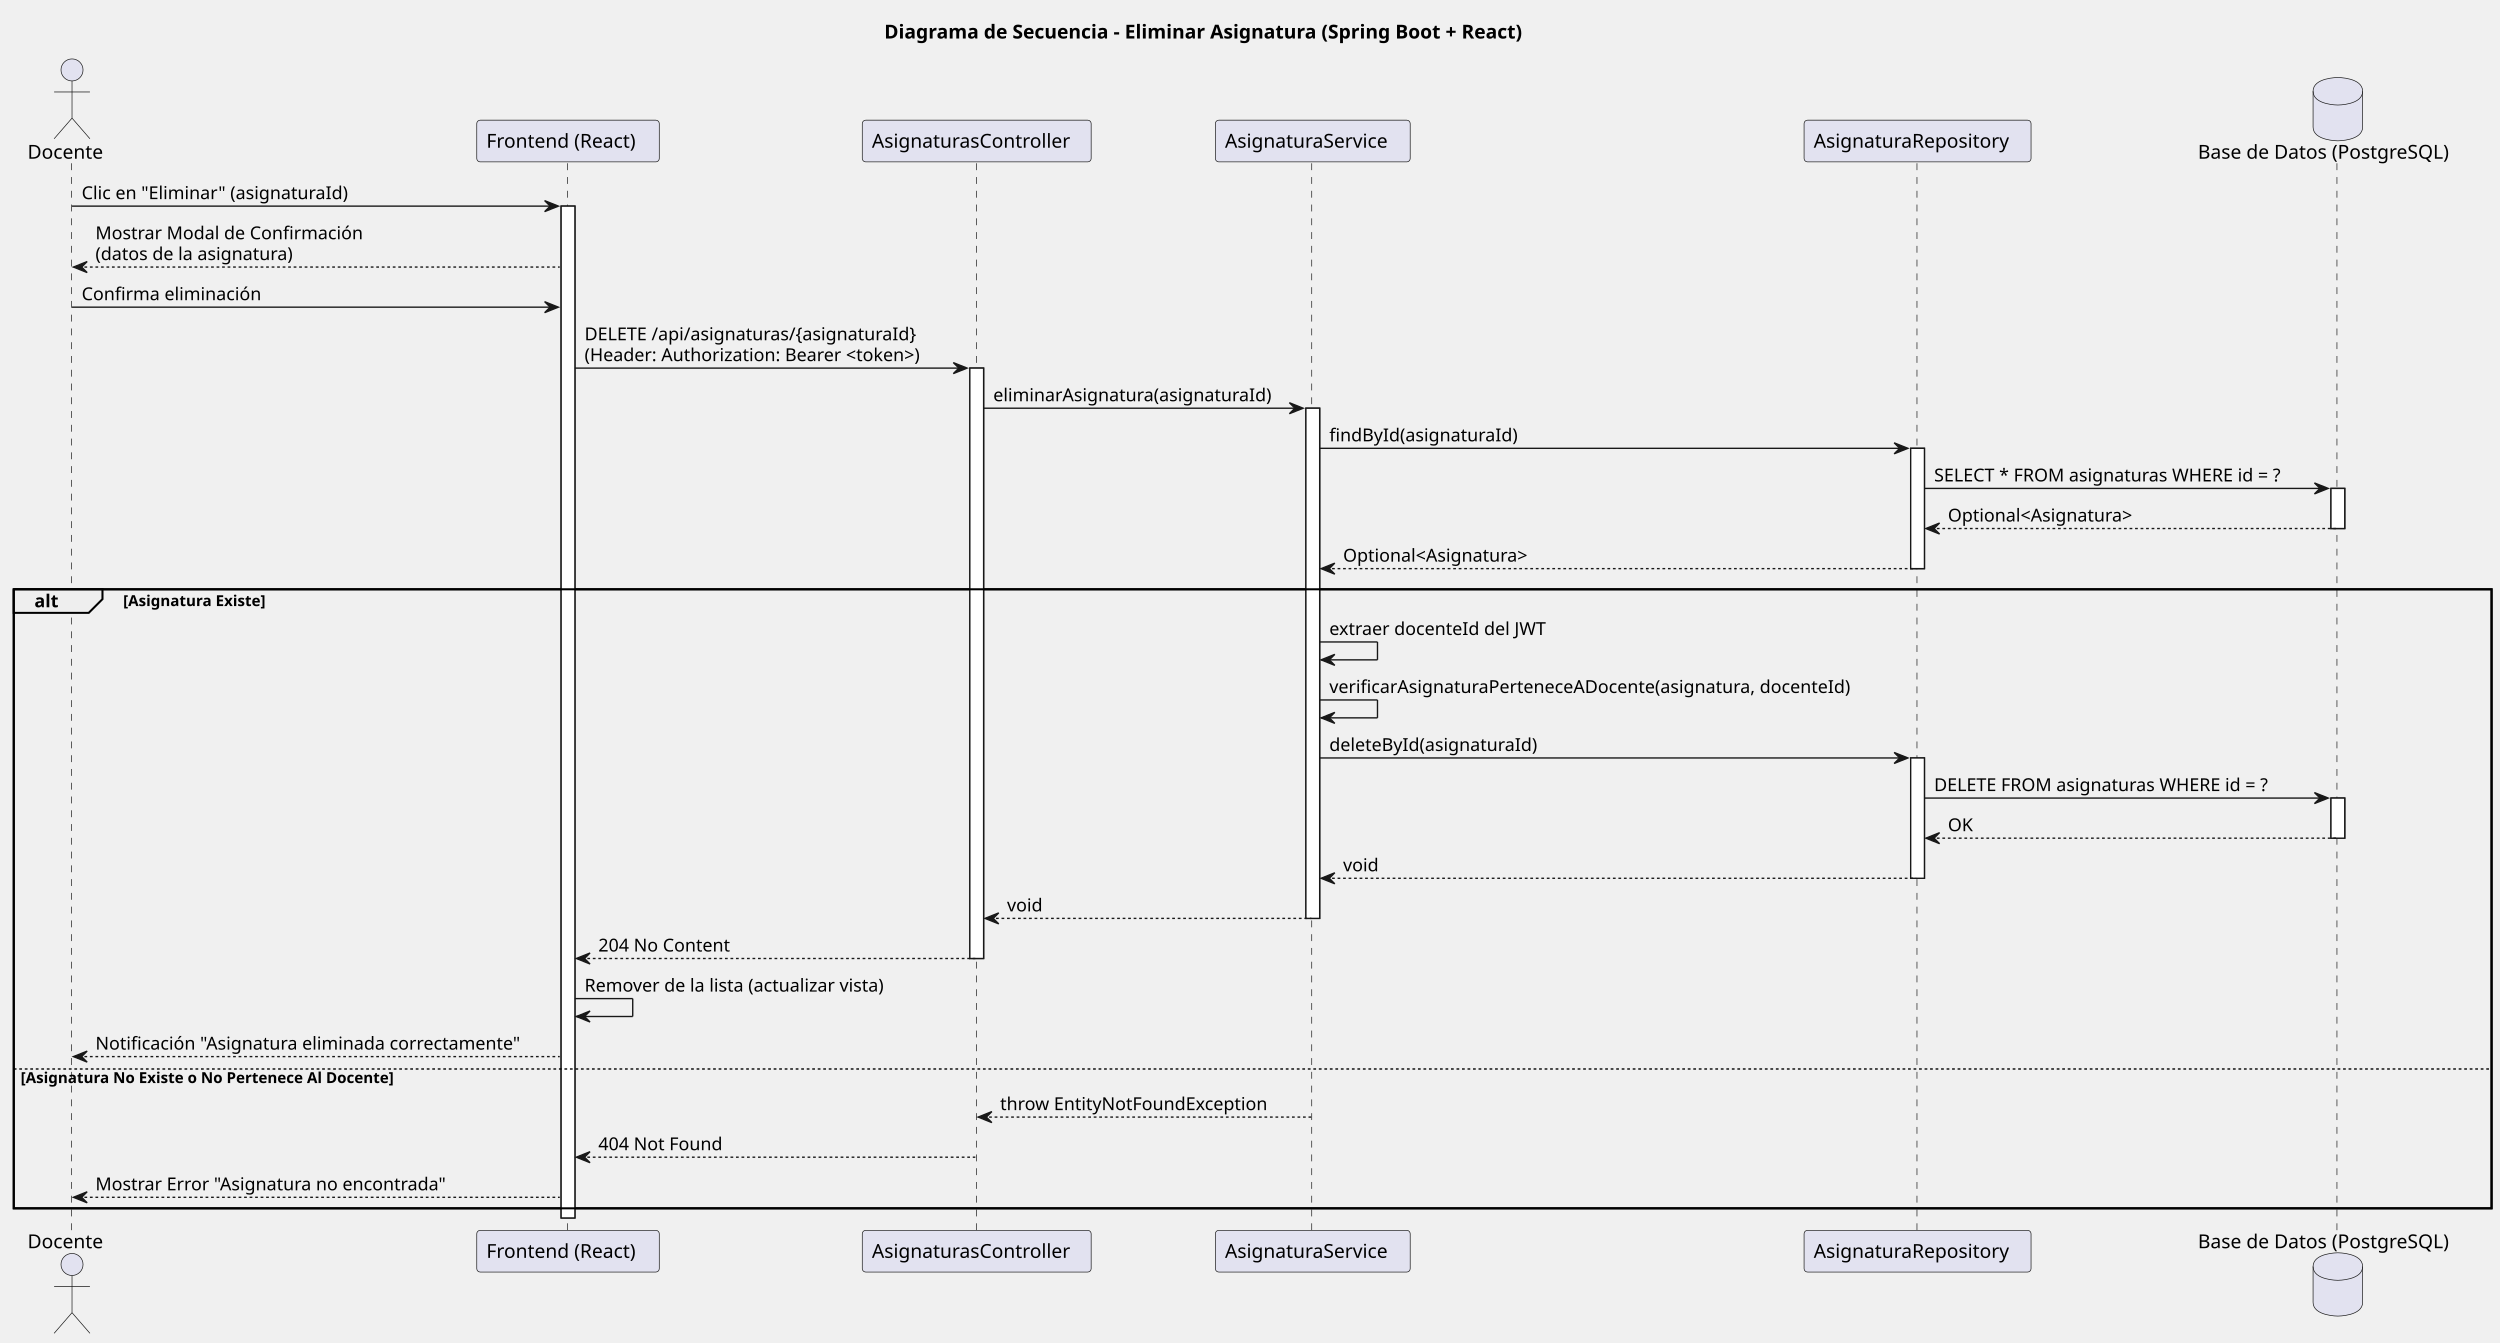
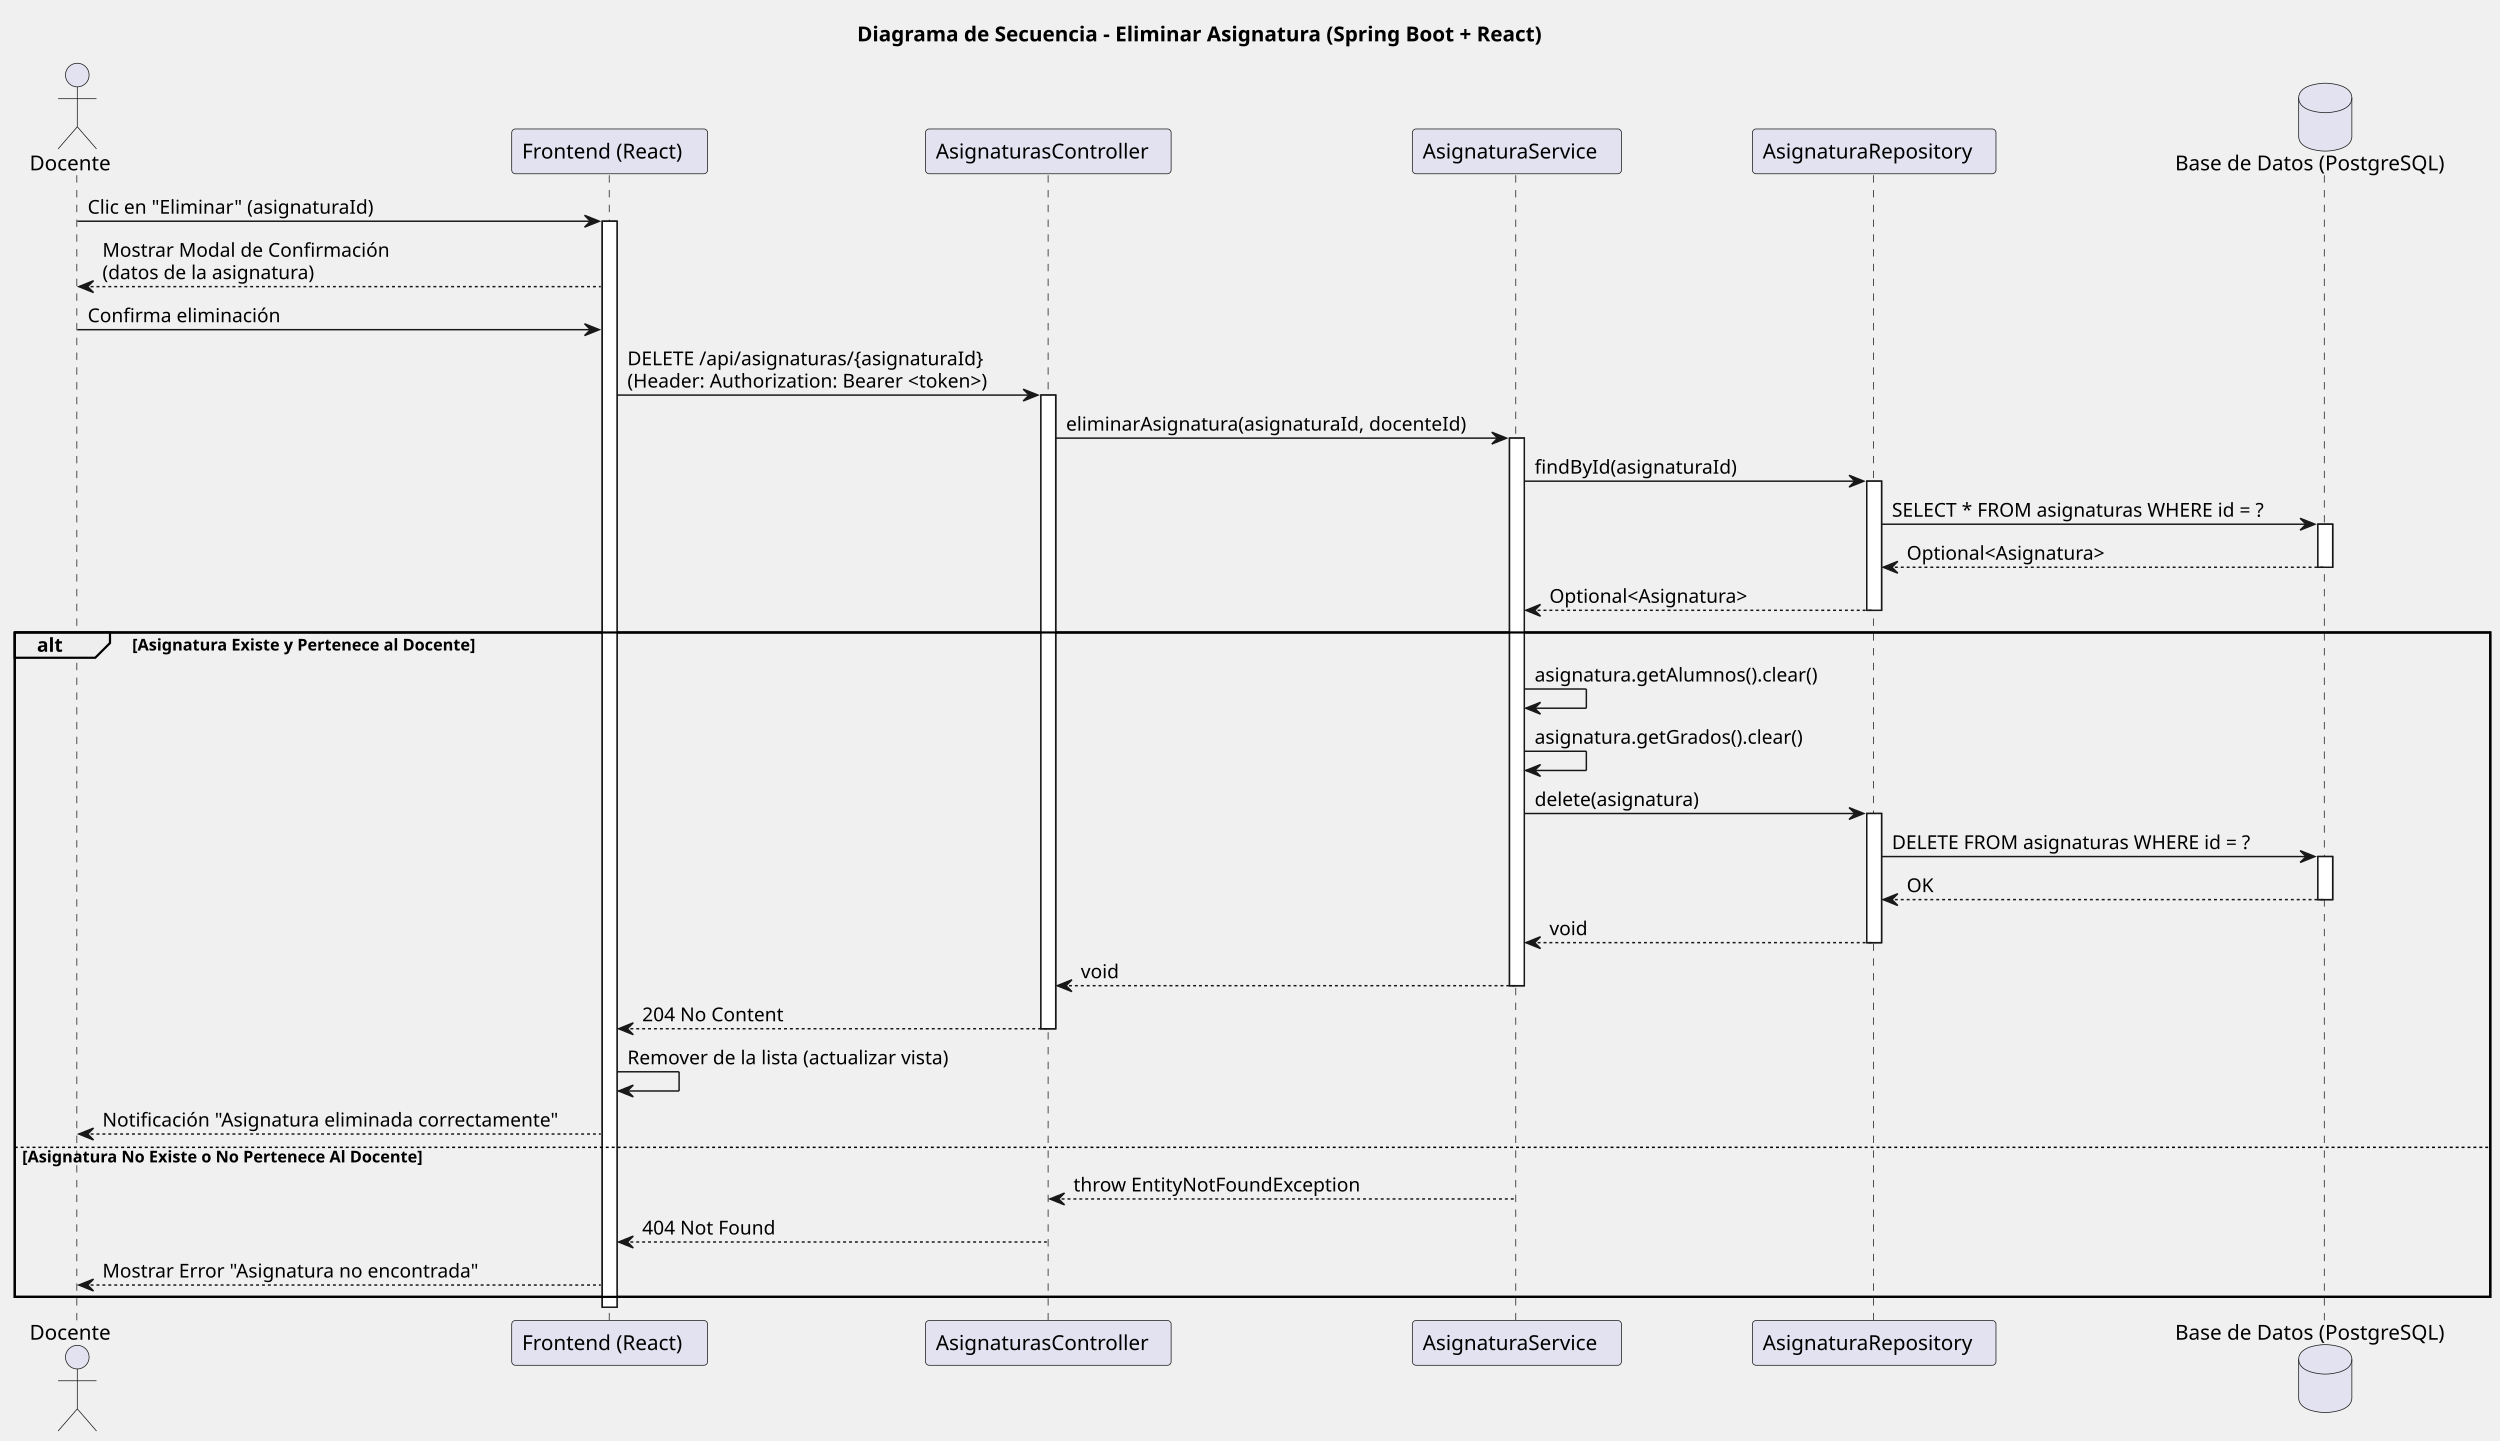
- <svg xmlns="http://www.w3.org/2000/svg" contentStyleType="text/css" data-diagram-type="SEQUENCE" height="975px" preserveAspectRatio="none" style="width:1816px;height:975px;background:#FFFFFF;" version="1.1" viewBox="0 0 1816 975" width="1816px" zoomAndPan="magnify">
+ <svg xmlns="http://www.w3.org/2000/svg" contentStyleType="text/css" data-diagram-type="SEQUENCE" height="975px" preserveAspectRatio="none" style="width:1692px;height:975px;background:#FFFFFF;" version="1.1" viewBox="0 0 1692 975" width="1692px" zoomAndPan="magnify">
  <defs />
  <g>
-     <text fill="#000000" font-family="sans-serif" font-size="14" font-weight="bold" lengthAdjust="spacing" textLength="534.235" x="642.322" y="27.995">Diagrama de Secuencia - Eliminar Asignatura (Spring Boot + React)</text>
+     <text fill="#000000" font-family="sans-serif" font-size="14" font-weight="bold" lengthAdjust="spacing" textLength="534.235" x="580.084" y="27.995">Diagrama de Secuencia - Eliminar Asignatura (Spring Boot + React)</text>
    <g>
      <rect fill="#FFFFFF" height="734.992" style="stroke:#181818;stroke-width:1;" width="10" x="407.613" y="149.727" />
    </g>
    <g>
      <rect fill="#FFFFFF" height="428.859" style="stroke:#181818;stroke-width:1;" width="10" x="704.49" y="267.391" />
    </g>
    <g>
-       <rect fill="#FFFFFF" height="370.594" style="stroke:#181818;stroke-width:1;" width="10" x="948.606" y="296.523" />
-     </g>
-     <g>
-       <rect fill="#FFFFFF" height="87.398" style="stroke:#181818;stroke-width:1;" width="10" x="1387.917" y="325.656" />
-     </g>
-     <g>
-       <rect fill="#FFFFFF" height="87.398" style="stroke:#181818;stroke-width:1;" width="10" x="1387.917" y="550.586" />
-     </g>
-     <g>
-       <rect fill="#FFFFFF" height="29.133" style="stroke:#181818;stroke-width:1;" width="10" x="1693.217" y="354.789" />
-     </g>
-     <g>
-       <rect fill="#FFFFFF" height="29.133" style="stroke:#181818;stroke-width:1;" width="10" x="1693.217" y="579.719" />
-     </g>
-     <rect fill="none" height="449.664" style="stroke:#000000;stroke-width:1.5;" width="1799.88" x="10" y="428.055" />
+       <rect fill="#FFFFFF" height="370.594" style="stroke:#181818;stroke-width:1;" width="10" x="1021.642" y="296.523" />
+     </g>
+     <g>
+       <rect fill="#FFFFFF" height="87.398" style="stroke:#181818;stroke-width:1;" width="10" x="1263.439" y="325.656" />
+     </g>
+     <g>
+       <rect fill="#FFFFFF" height="87.398" style="stroke:#181818;stroke-width:1;" width="10" x="1263.439" y="550.586" />
+     </g>
+     <g>
+       <rect fill="#FFFFFF" height="29.133" style="stroke:#181818;stroke-width:1;" width="10" x="1568.74" y="354.789" />
+     </g>
+     <g>
+       <rect fill="#FFFFFF" height="29.133" style="stroke:#181818;stroke-width:1;" width="10" x="1568.74" y="579.719" />
+     </g>
+     <rect fill="none" height="449.664" style="stroke:#000000;stroke-width:1.5;" width="1675.403" x="10" y="428.055" />
    <g class="participant-lifeline" data-entity-uid="part1" data-qualified-name="Teacher" id="part1-lifeline">
      <g>
        <rect fill="#000000" fill-opacity="0" height="776.125" width="8" x="48.316" y="118.594" />
        <line style="stroke:#181818;stroke-width:0.5;stroke-dasharray:5,5;" x1="52" x2="52" y1="118.594" y2="894.719" />
      </g>
    </g>
    <g class="participant-lifeline" data-entity-uid="part2" data-qualified-name="FE" id="part2-lifeline">
      <g>
        <rect fill="#000000" fill-opacity="0" height="776.125" width="8" x="408.613" y="118.594" />
        <line style="stroke:#181818;stroke-width:0.5;stroke-dasharray:5,5;" x1="412.318" x2="412.318" y1="118.594" y2="894.719" />
      </g>
    </g>
    <g class="participant-lifeline" data-entity-uid="part3" data-qualified-name="Controller" id="part3-lifeline">
      <g>
        <rect fill="#000000" fill-opacity="0" height="776.125" width="8" x="705.49" y="118.594" />
        <line style="stroke:#181818;stroke-width:0.5;stroke-dasharray:5,5;" x1="709.358" x2="709.358" y1="118.594" y2="894.719" />
      </g>
    </g>
    <g class="participant-lifeline" data-entity-uid="part4" data-qualified-name="Service" id="part4-lifeline">
      <g>
-         <rect fill="#000000" fill-opacity="0" height="776.125" width="8" x="949.606" y="118.594" />
-         <line style="stroke:#181818;stroke-width:0.5;stroke-dasharray:5,5;" x1="952.837" x2="952.837" y1="118.594" y2="894.719" />
+         <rect fill="#000000" fill-opacity="0" height="776.125" width="8" x="1022.642" y="118.594" />
+         <line style="stroke:#181818;stroke-width:0.5;stroke-dasharray:5,5;" x1="1025.873" x2="1025.873" y1="118.594" y2="894.719" />
      </g>
    </g>
    <g class="participant-lifeline" data-entity-uid="part5" data-qualified-name="Repo" id="part5-lifeline">
      <g>
-         <rect fill="#000000" fill-opacity="0" height="776.125" width="8" x="1388.917" y="118.594" />
-         <line style="stroke:#181818;stroke-width:0.5;stroke-dasharray:5,5;" x1="1392.482" x2="1392.482" y1="118.594" y2="894.719" />
+         <rect fill="#000000" fill-opacity="0" height="776.125" width="8" x="1264.439" y="118.594" />
+         <line style="stroke:#181818;stroke-width:0.5;stroke-dasharray:5,5;" x1="1268.004" x2="1268.004" y1="118.594" y2="894.719" />
      </g>
    </g>
    <g class="participant-lifeline" data-entity-uid="part6" data-qualified-name="DB" id="part6-lifeline">
      <g>
-         <rect fill="#000000" fill-opacity="0" height="776.125" width="8" x="1694.217" y="118.594" />
-         <line style="stroke:#181818;stroke-width:0.5;stroke-dasharray:5,5;" x1="1697.554" x2="1697.554" y1="118.594" y2="894.719" />
+         <rect fill="#000000" fill-opacity="0" height="776.125" width="8" x="1569.74" y="118.594" />
+         <line style="stroke:#181818;stroke-width:0.5;stroke-dasharray:5,5;" x1="1573.077" x2="1573.077" y1="118.594" y2="894.719" />
      </g>
    </g>
    <g class="participant participant-head" data-entity-uid="part1" data-qualified-name="Teacher" id="part1-head">
      <text fill="#000000" font-family="sans-serif" font-size="14" lengthAdjust="spacing" textLength="58.632" x="20" y="115.292">Docente</text>
      <ellipse cx="52.316" cy="50.797" fill="#E2E2F0" rx="8" ry="8" style="stroke:#181818;stroke-width:0.5;" />
      <path d="M52.316,58.797 L52.316,85.797 M39.316,66.797 L65.316,66.797 M52.316,85.797 L39.316,100.797 M52.316,85.797 L65.316,100.797" fill="none" style="stroke:#181818;stroke-width:0.5;" />
    </g>
    <g class="participant participant-tail" data-entity-uid="part1" data-qualified-name="Teacher" id="part1-tail">
      <text fill="#000000" font-family="sans-serif" font-size="14" lengthAdjust="spacing" textLength="58.632" x="20" y="906.714">Docente</text>
      <ellipse cx="52.316" cy="918.516" fill="#E2E2F0" rx="8" ry="8" style="stroke:#181818;stroke-width:0.5;" />
      <path d="M52.316,926.516 L52.316,953.516 M39.316,934.516 L65.316,934.516 M52.316,953.516 L39.316,968.516 M52.316,953.516 L65.316,968.516" fill="none" style="stroke:#181818;stroke-width:0.5;" />
    </g>
    <g class="participant participant-head" data-entity-uid="part2" data-qualified-name="FE" id="part2-head">
      <rect fill="#E2E2F0" height="30.297" rx="2.5" ry="2.5" style="stroke:#181818;stroke-width:0.5;" width="132.59" x="346.318" y="87.297" />
      <text fill="#000000" font-family="sans-serif" font-size="14" lengthAdjust="spacing" textLength="118.59" x="353.318" y="107.292">Frontend (React)</text>
    </g>
    <g class="participant participant-tail" data-entity-uid="part2" data-qualified-name="FE" id="part2-tail">
      <rect fill="#E2E2F0" height="30.297" rx="2.5" ry="2.5" style="stroke:#181818;stroke-width:0.5;" width="132.59" x="346.318" y="893.719" />
      <text fill="#000000" font-family="sans-serif" font-size="14" lengthAdjust="spacing" textLength="118.59" x="353.318" y="913.714">Frontend (React)</text>
    </g>
    <g class="participant participant-head" data-entity-uid="part3" data-qualified-name="Controller" id="part3-head">
      <rect fill="#E2E2F0" height="30.297" rx="2.5" ry="2.5" style="stroke:#181818;stroke-width:0.5;" width="166.264" x="626.358" y="87.297" />
      <text fill="#000000" font-family="sans-serif" font-size="14" lengthAdjust="spacing" textLength="152.264" x="633.358" y="107.292">AsignaturasController</text>
    </g>
    <g class="participant participant-tail" data-entity-uid="part3" data-qualified-name="Controller" id="part3-tail">
      <rect fill="#E2E2F0" height="30.297" rx="2.5" ry="2.5" style="stroke:#181818;stroke-width:0.5;" width="166.264" x="626.358" y="893.719" />
      <text fill="#000000" font-family="sans-serif" font-size="14" lengthAdjust="spacing" textLength="152.264" x="633.358" y="913.714">AsignaturasController</text>
    </g>
    <g class="participant participant-head" data-entity-uid="part4" data-qualified-name="Service" id="part4-head">
-       <rect fill="#E2E2F0" height="30.297" rx="2.5" ry="2.5" style="stroke:#181818;stroke-width:0.5;" width="141.538" x="882.837" y="87.297" />
-       <text fill="#000000" font-family="sans-serif" font-size="14" lengthAdjust="spacing" textLength="127.538" x="889.837" y="107.292">AsignaturaService</text>
+       <rect fill="#E2E2F0" height="30.297" rx="2.5" ry="2.5" style="stroke:#181818;stroke-width:0.5;" width="141.538" x="955.873" y="87.297" />
+       <text fill="#000000" font-family="sans-serif" font-size="14" lengthAdjust="spacing" textLength="127.538" x="962.873" y="107.292">AsignaturaService</text>
    </g>
    <g class="participant participant-tail" data-entity-uid="part4" data-qualified-name="Service" id="part4-tail">
-       <rect fill="#E2E2F0" height="30.297" rx="2.5" ry="2.5" style="stroke:#181818;stroke-width:0.5;" width="141.538" x="882.837" y="893.719" />
-       <text fill="#000000" font-family="sans-serif" font-size="14" lengthAdjust="spacing" textLength="127.538" x="889.837" y="913.714">AsignaturaService</text>
+       <rect fill="#E2E2F0" height="30.297" rx="2.5" ry="2.5" style="stroke:#181818;stroke-width:0.5;" width="141.538" x="955.873" y="893.719" />
+       <text fill="#000000" font-family="sans-serif" font-size="14" lengthAdjust="spacing" textLength="127.538" x="962.873" y="913.714">AsignaturaService</text>
    </g>
    <g class="participant participant-head" data-entity-uid="part5" data-qualified-name="Repo" id="part5-head">
-       <rect fill="#E2E2F0" height="30.297" rx="2.5" ry="2.5" style="stroke:#181818;stroke-width:0.5;" width="164.869" x="1310.482" y="87.297" />
-       <text fill="#000000" font-family="sans-serif" font-size="14" lengthAdjust="spacing" textLength="150.869" x="1317.482" y="107.292">AsignaturaRepository</text>
+       <rect fill="#E2E2F0" height="30.297" rx="2.5" ry="2.5" style="stroke:#181818;stroke-width:0.5;" width="164.869" x="1186.004" y="87.297" />
+       <text fill="#000000" font-family="sans-serif" font-size="14" lengthAdjust="spacing" textLength="150.869" x="1193.004" y="107.292">AsignaturaRepository</text>
    </g>
    <g class="participant participant-tail" data-entity-uid="part5" data-qualified-name="Repo" id="part5-tail">
-       <rect fill="#E2E2F0" height="30.297" rx="2.5" ry="2.5" style="stroke:#181818;stroke-width:0.5;" width="164.869" x="1310.482" y="893.719" />
-       <text fill="#000000" font-family="sans-serif" font-size="14" lengthAdjust="spacing" textLength="150.869" x="1317.482" y="913.714">AsignaturaRepository</text>
+       <rect fill="#E2E2F0" height="30.297" rx="2.5" ry="2.5" style="stroke:#181818;stroke-width:0.5;" width="164.869" x="1186.004" y="893.719" />
+       <text fill="#000000" font-family="sans-serif" font-size="14" lengthAdjust="spacing" textLength="150.869" x="1193.004" y="913.714">AsignaturaRepository</text>
    </g>
    <g class="participant participant-head" data-entity-uid="part6" data-qualified-name="DB" id="part6-head">
-       <text fill="#000000" font-family="sans-serif" font-size="14" lengthAdjust="spacing" textLength="197.326" x="1596.554" y="115.292">Base de Datos (PostgreSQL)</text>
-       <path d="M1680.217,66.297 C1680.217,56.297 1698.217,56.297 1698.217,56.297 C1698.217,56.297 1716.217,56.297 1716.217,66.297 L1716.217,92.297 C1716.217,102.297 1698.217,102.297 1698.217,102.297 C1698.217,102.297 1680.217,102.297 1680.217,92.297 L1680.217,66.297" fill="#E2E2F0" style="stroke:#181818;stroke-width:0.5;" />
-       <path d="M1680.217,66.297 C1680.217,76.297 1698.217,76.297 1698.217,76.297 C1698.217,76.297 1716.217,76.297 1716.217,66.297" fill="none" style="stroke:#181818;stroke-width:0.5;" />
+       <text fill="#000000" font-family="sans-serif" font-size="14" lengthAdjust="spacing" textLength="197.326" x="1472.077" y="115.292">Base de Datos (PostgreSQL)</text>
+       <path d="M1555.74,66.297 C1555.74,56.297 1573.74,56.297 1573.74,56.297 C1573.74,56.297 1591.74,56.297 1591.74,66.297 L1591.74,92.297 C1591.74,102.297 1573.74,102.297 1573.74,102.297 C1573.74,102.297 1555.74,102.297 1555.74,92.297 L1555.74,66.297" fill="#E2E2F0" style="stroke:#181818;stroke-width:0.5;" />
+       <path d="M1555.74,66.297 C1555.74,76.297 1573.74,76.297 1573.74,76.297 C1573.74,76.297 1591.74,76.297 1591.74,66.297" fill="none" style="stroke:#181818;stroke-width:0.5;" />
    </g>
    <g class="participant participant-tail" data-entity-uid="part6" data-qualified-name="DB" id="part6-tail">
-       <text fill="#000000" font-family="sans-serif" font-size="14" lengthAdjust="spacing" textLength="197.326" x="1596.554" y="906.714">Base de Datos (PostgreSQL)</text>
-       <path d="M1680.217,920.016 C1680.217,910.016 1698.217,910.016 1698.217,910.016 C1698.217,910.016 1716.217,910.016 1716.217,920.016 L1716.217,946.016 C1716.217,956.016 1698.217,956.016 1698.217,956.016 C1698.217,956.016 1680.217,956.016 1680.217,946.016 L1680.217,920.016" fill="#E2E2F0" style="stroke:#181818;stroke-width:0.5;" />
-       <path d="M1680.217,920.016 C1680.217,930.016 1698.217,930.016 1698.217,930.016 C1698.217,930.016 1716.217,930.016 1716.217,920.016" fill="none" style="stroke:#181818;stroke-width:0.5;" />
+       <text fill="#000000" font-family="sans-serif" font-size="14" lengthAdjust="spacing" textLength="197.326" x="1472.077" y="906.714">Base de Datos (PostgreSQL)</text>
+       <path d="M1555.74,920.016 C1555.74,910.016 1573.74,910.016 1573.74,910.016 C1573.74,910.016 1591.74,910.016 1591.74,920.016 L1591.74,946.016 C1591.74,956.016 1573.74,956.016 1573.74,956.016 C1573.74,956.016 1555.74,956.016 1555.74,946.016 L1555.74,920.016" fill="#E2E2F0" style="stroke:#181818;stroke-width:0.5;" />
+       <path d="M1555.74,920.016 C1555.74,930.016 1573.74,930.016 1573.74,930.016 C1573.74,930.016 1591.74,930.016 1591.74,920.016" fill="none" style="stroke:#181818;stroke-width:0.5;" />
    </g>
    <g>
      <rect fill="#FFFFFF" height="734.992" style="stroke:#181818;stroke-width:1;" width="10" x="407.613" y="149.727" />
    </g>
    <g>
      <rect fill="#FFFFFF" height="428.859" style="stroke:#181818;stroke-width:1;" width="10" x="704.49" y="267.391" />
    </g>
    <g>
-       <rect fill="#FFFFFF" height="370.594" style="stroke:#181818;stroke-width:1;" width="10" x="948.606" y="296.523" />
-     </g>
-     <g>
-       <rect fill="#FFFFFF" height="87.398" style="stroke:#181818;stroke-width:1;" width="10" x="1387.917" y="325.656" />
-     </g>
-     <g>
-       <rect fill="#FFFFFF" height="87.398" style="stroke:#181818;stroke-width:1;" width="10" x="1387.917" y="550.586" />
-     </g>
-     <g>
-       <rect fill="#FFFFFF" height="29.133" style="stroke:#181818;stroke-width:1;" width="10" x="1693.217" y="354.789" />
-     </g>
-     <g>
-       <rect fill="#FFFFFF" height="29.133" style="stroke:#181818;stroke-width:1;" width="10" x="1693.217" y="579.719" />
+       <rect fill="#FFFFFF" height="370.594" style="stroke:#181818;stroke-width:1;" width="10" x="1021.642" y="296.523" />
+     </g>
+     <g>
+       <rect fill="#FFFFFF" height="87.398" style="stroke:#181818;stroke-width:1;" width="10" x="1263.439" y="325.656" />
+     </g>
+     <g>
+       <rect fill="#FFFFFF" height="87.398" style="stroke:#181818;stroke-width:1;" width="10" x="1263.439" y="550.586" />
+     </g>
+     <g>
+       <rect fill="#FFFFFF" height="29.133" style="stroke:#181818;stroke-width:1;" width="10" x="1568.74" y="354.789" />
+     </g>
+     <g>
+       <rect fill="#FFFFFF" height="29.133" style="stroke:#181818;stroke-width:1;" width="10" x="1568.74" y="579.719" />
    </g>
    <g class="message" data-entity-1="part1" data-entity-2="part2" id="msg1">
      <polygon fill="#181818" points="395.613,145.727,405.613,149.727,395.613,153.727,399.613,149.727" style="stroke:#181818;stroke-width:1;" />
      <line style="stroke:#181818;stroke-width:1;" x1="52.316" x2="401.613" y1="149.727" y2="149.727" />
      <text fill="#000000" font-family="sans-serif" font-size="13" lengthAdjust="spacing" textLength="208.99" x="59.316" y="144.661">Clic en "Eliminar" (asignaturaId)</text>
    </g>
    <g class="message" data-entity-1="part2" data-entity-2="part1" id="msg2">
      <polygon fill="#181818" points="63.316,189.992,53.316,193.992,63.316,197.992,59.316,193.992" style="stroke:#181818;stroke-width:1;" />
      <line style="stroke:#181818;stroke-width:1;stroke-dasharray:2,2;" x1="57.316" x2="406.613" y1="193.992" y2="193.992" />
      <text fill="#000000" font-family="sans-serif" font-size="13" lengthAdjust="spacing" textLength="203.728" x="69.316" y="173.793">Mostrar Modal de Confirmación</text>
      <text fill="#000000" font-family="sans-serif" font-size="13" lengthAdjust="spacing" textLength="155.867" x="69.316" y="188.926">(datos de la asignatura)</text>
    </g>
    <g class="message" data-entity-1="part1" data-entity-2="part2" id="msg3">
      <polygon fill="#181818" points="395.613,219.125,405.613,223.125,395.613,227.125,399.613,223.125" style="stroke:#181818;stroke-width:1;" />
      <line style="stroke:#181818;stroke-width:1;" x1="52.316" x2="401.613" y1="223.125" y2="223.125" />
      <text fill="#000000" font-family="sans-serif" font-size="13" lengthAdjust="spacing" textLength="138.22" x="59.316" y="218.059">Confirma eliminación</text>
    </g>
    <g class="message" data-entity-1="part2" data-entity-2="part3" id="msg4">
      <polygon fill="#181818" points="692.49,263.391,702.49,267.391,692.49,271.391,696.49,267.391" style="stroke:#181818;stroke-width:1;" />
      <line style="stroke:#181818;stroke-width:1;" x1="417.613" x2="698.49" y1="267.391" y2="267.391" />
      <text fill="#000000" font-family="sans-serif" font-size="13" lengthAdjust="spacing" textLength="261.25" x="424.613" y="247.192">DELETE /api/asignaturas/{asignaturaId}</text>
      <text fill="#000000" font-family="sans-serif" font-size="13" lengthAdjust="spacing" textLength="267.877" x="424.613" y="262.325">(Header: Authorization: Bearer &lt;token&gt;)</text>
    </g>
    <g class="message" data-entity-1="part3" data-entity-2="part4" id="msg5">
-       <polygon fill="#181818" points="936.606,292.523,946.606,296.523,936.606,300.523,940.606,296.523" style="stroke:#181818;stroke-width:1;" />
-       <line style="stroke:#181818;stroke-width:1;" x1="714.49" x2="942.606" y1="296.523" y2="296.523" />
-       <text fill="#000000" font-family="sans-serif" font-size="13" lengthAdjust="spacing" textLength="215.116" x="721.49" y="291.457">eliminarAsignatura(asignaturaId)</text>
+       <polygon fill="#181818" points="1009.642,292.523,1019.642,296.523,1009.642,300.523,1013.642,296.523" style="stroke:#181818;stroke-width:1;" />
+       <line style="stroke:#181818;stroke-width:1;" x1="714.49" x2="1015.642" y1="296.523" y2="296.523" />
+       <text fill="#000000" font-family="sans-serif" font-size="13" lengthAdjust="spacing" textLength="288.152" x="721.49" y="291.457">eliminarAsignatura(asignaturaId, docenteId)</text>
    </g>
    <g class="message" data-entity-1="part4" data-entity-2="part5" id="msg6">
-       <polygon fill="#181818" points="1375.917,321.656,1385.917,325.656,1375.917,329.656,1379.917,325.656" style="stroke:#181818;stroke-width:1;" />
-       <line style="stroke:#181818;stroke-width:1;" x1="958.606" x2="1381.917" y1="325.656" y2="325.656" />
-       <text fill="#000000" font-family="sans-serif" font-size="13" lengthAdjust="spacing" textLength="145.063" x="965.606" y="320.59">findById(asignaturaId)</text>
+       <polygon fill="#181818" points="1251.439,321.656,1261.439,325.656,1251.439,329.656,1255.439,325.656" style="stroke:#181818;stroke-width:1;" />
+       <line style="stroke:#181818;stroke-width:1;" x1="1031.642" x2="1257.439" y1="325.656" y2="325.656" />
+       <text fill="#000000" font-family="sans-serif" font-size="13" lengthAdjust="spacing" textLength="145.063" x="1038.642" y="320.59">findById(asignaturaId)</text>
    </g>
    <g class="message" data-entity-1="part5" data-entity-2="part6" id="msg7">
-       <polygon fill="#181818" points="1681.217,350.789,1691.217,354.789,1681.217,358.789,1685.217,354.789" style="stroke:#181818;stroke-width:1;" />
-       <line style="stroke:#181818;stroke-width:1;" x1="1397.917" x2="1687.217" y1="354.789" y2="354.789" />
-       <text fill="#000000" font-family="sans-serif" font-size="13" lengthAdjust="spacing" textLength="276.301" x="1404.917" y="349.723">SELECT * FROM asignaturas WHERE id = ?</text>
+       <polygon fill="#181818" points="1556.74,350.789,1566.74,354.789,1556.74,358.789,1560.74,354.789" style="stroke:#181818;stroke-width:1;" />
+       <line style="stroke:#181818;stroke-width:1;" x1="1273.439" x2="1562.74" y1="354.789" y2="354.789" />
+       <text fill="#000000" font-family="sans-serif" font-size="13" lengthAdjust="spacing" textLength="276.301" x="1280.439" y="349.723">SELECT * FROM asignaturas WHERE id = ?</text>
    </g>
    <g class="message" data-entity-1="part6" data-entity-2="part5" id="msg8">
-       <polygon fill="#181818" points="1408.917,379.922,1398.917,383.922,1408.917,387.922,1404.917,383.922" style="stroke:#181818;stroke-width:1;" />
-       <line style="stroke:#181818;stroke-width:1;stroke-dasharray:2,2;" x1="1402.917" x2="1697.217" y1="383.922" y2="383.922" />
-       <text fill="#000000" font-family="sans-serif" font-size="13" lengthAdjust="spacing" textLength="147.132" x="1414.917" y="378.856">Optional&lt;Asignatura&gt;</text>
+       <polygon fill="#181818" points="1284.439,379.922,1274.439,383.922,1284.439,387.922,1280.439,383.922" style="stroke:#181818;stroke-width:1;" />
+       <line style="stroke:#181818;stroke-width:1;stroke-dasharray:2,2;" x1="1278.439" x2="1572.74" y1="383.922" y2="383.922" />
+       <text fill="#000000" font-family="sans-serif" font-size="13" lengthAdjust="spacing" textLength="147.132" x="1290.439" y="378.856">Optional&lt;Asignatura&gt;</text>
    </g>
    <g class="message" data-entity-1="part5" data-entity-2="part4" id="msg9">
-       <polygon fill="#181818" points="969.606,409.055,959.606,413.055,969.606,417.055,965.606,413.055" style="stroke:#181818;stroke-width:1;" />
-       <line style="stroke:#181818;stroke-width:1;stroke-dasharray:2,2;" x1="963.606" x2="1391.917" y1="413.055" y2="413.055" />
-       <text fill="#000000" font-family="sans-serif" font-size="13" lengthAdjust="spacing" textLength="147.132" x="975.606" y="407.989">Optional&lt;Asignatura&gt;</text>
+       <polygon fill="#181818" points="1042.642,409.055,1032.642,413.055,1042.642,417.055,1038.642,413.055" style="stroke:#181818;stroke-width:1;" />
+       <line style="stroke:#181818;stroke-width:1;stroke-dasharray:2,2;" x1="1036.642" x2="1267.439" y1="413.055" y2="413.055" />
+       <text fill="#000000" font-family="sans-serif" font-size="13" lengthAdjust="spacing" textLength="147.132" x="1048.642" y="407.989">Optional&lt;Asignatura&gt;</text>
    </g>
    <path d="M10,428.055 L74.443,428.055 L74.443,435.188 L64.443,445.188 L10,445.188 L10,428.055" fill="#EEEEEE" style="stroke:#000000;stroke-width:1.5;" />
-     <rect fill="none" height="449.664" style="stroke:#000000;stroke-width:1.5;" width="1799.88" x="10" y="428.055" />
+     <rect fill="none" height="449.664" style="stroke:#000000;stroke-width:1.5;" width="1675.403" x="10" y="428.055" />
    <text fill="#000000" font-family="sans-serif" font-size="13" font-weight="bold" lengthAdjust="spacing" textLength="19.443" x="25" y="441.122">alt</text>
-     <text fill="#000000" font-family="sans-serif" font-size="11" font-weight="bold" lengthAdjust="spacing" textLength="119.426" x="89.443" y="440.265">[Asignatura Existe]</text>
+     <text fill="#000000" font-family="sans-serif" font-size="11" font-weight="bold" lengthAdjust="spacing" textLength="267.266" x="89.443" y="440.265">[Asignatura Existe y Pertenece al Docente]</text>
    <g class="message" data-entity-1="part4" data-entity-2="part4" id="msg10">
-       <line style="stroke:#181818;stroke-width:1;" x1="958.606" x2="1000.606" y1="466.32" y2="466.32" />
-       <line style="stroke:#181818;stroke-width:1;" x1="1000.606" x2="1000.606" y1="466.32" y2="479.32" />
-       <line style="stroke:#181818;stroke-width:1;" x1="959.606" x2="1000.606" y1="479.32" y2="479.32" />
-       <polygon fill="#181818" points="969.606,475.32,959.606,479.32,969.606,483.32,965.606,479.32" style="stroke:#181818;stroke-width:1;" />
-       <text fill="#000000" font-family="sans-serif" font-size="13" lengthAdjust="spacing" textLength="169.102" x="965.606" y="461.254">extraer docenteId del JWT</text>
+       <line style="stroke:#181818;stroke-width:1;" x1="1031.642" x2="1073.642" y1="466.32" y2="466.32" />
+       <line style="stroke:#181818;stroke-width:1;" x1="1073.642" x2="1073.642" y1="466.32" y2="479.32" />
+       <line style="stroke:#181818;stroke-width:1;" x1="1032.642" x2="1073.642" y1="479.32" y2="479.32" />
+       <polygon fill="#181818" points="1042.642,475.32,1032.642,479.32,1042.642,483.32,1038.642,479.32" style="stroke:#181818;stroke-width:1;" />
+       <text fill="#000000" font-family="sans-serif" font-size="13" lengthAdjust="spacing" textLength="207.797" x="1038.642" y="461.254">asignatura.getAlumnos().clear()</text>
    </g>
    <g class="message" data-entity-1="part4" data-entity-2="part4" id="msg11">
-       <line style="stroke:#181818;stroke-width:1;" x1="958.606" x2="1000.606" y1="508.453" y2="508.453" />
-       <line style="stroke:#181818;stroke-width:1;" x1="1000.606" x2="1000.606" y1="508.453" y2="521.453" />
-       <line style="stroke:#181818;stroke-width:1;" x1="959.606" x2="1000.606" y1="521.453" y2="521.453" />
-       <polygon fill="#181818" points="969.606,517.453,959.606,521.453,969.606,525.453,965.606,521.453" style="stroke:#181818;stroke-width:1;" />
-       <text fill="#000000" font-family="sans-serif" font-size="13" lengthAdjust="spacing" textLength="405.31" x="965.606" y="503.387">verificarAsignaturaPerteneceADocente(asignatura, docenteId)</text>
+       <line style="stroke:#181818;stroke-width:1;" x1="1031.642" x2="1073.642" y1="508.453" y2="508.453" />
+       <line style="stroke:#181818;stroke-width:1;" x1="1073.642" x2="1073.642" y1="508.453" y2="521.453" />
+       <line style="stroke:#181818;stroke-width:1;" x1="1032.642" x2="1073.642" y1="521.453" y2="521.453" />
+       <polygon fill="#181818" points="1042.642,517.453,1032.642,521.453,1042.642,525.453,1038.642,521.453" style="stroke:#181818;stroke-width:1;" />
+       <text fill="#000000" font-family="sans-serif" font-size="13" lengthAdjust="spacing" textLength="197.787" x="1038.642" y="503.387">asignatura.getGrados().clear()</text>
    </g>
    <g class="message" data-entity-1="part4" data-entity-2="part5" id="msg12">
-       <polygon fill="#181818" points="1375.917,546.586,1385.917,550.586,1375.917,554.586,1379.917,550.586" style="stroke:#181818;stroke-width:1;" />
-       <line style="stroke:#181818;stroke-width:1;" x1="958.606" x2="1381.917" y1="550.586" y2="550.586" />
-       <text fill="#000000" font-family="sans-serif" font-size="13" lengthAdjust="spacing" textLength="161.338" x="965.606" y="545.52">deleteById(asignaturaId)</text>
+       <polygon fill="#181818" points="1251.439,546.586,1261.439,550.586,1251.439,554.586,1255.439,550.586" style="stroke:#181818;stroke-width:1;" />
+       <line style="stroke:#181818;stroke-width:1;" x1="1031.642" x2="1257.439" y1="550.586" y2="550.586" />
+       <text fill="#000000" font-family="sans-serif" font-size="13" lengthAdjust="spacing" textLength="120.555" x="1038.642" y="545.52">delete(asignatura)</text>
    </g>
    <g class="message" data-entity-1="part5" data-entity-2="part6" id="msg13">
-       <polygon fill="#181818" points="1681.217,575.719,1691.217,579.719,1681.217,583.719,1685.217,579.719" style="stroke:#181818;stroke-width:1;" />
-       <line style="stroke:#181818;stroke-width:1;" x1="1397.917" x2="1687.217" y1="579.719" y2="579.719" />
-       <text fill="#000000" font-family="sans-serif" font-size="13" lengthAdjust="spacing" textLength="266.563" x="1404.917" y="574.653">DELETE FROM asignaturas WHERE id = ?</text>
+       <polygon fill="#181818" points="1556.74,575.719,1566.74,579.719,1556.74,583.719,1560.74,579.719" style="stroke:#181818;stroke-width:1;" />
+       <line style="stroke:#181818;stroke-width:1;" x1="1273.439" x2="1562.74" y1="579.719" y2="579.719" />
+       <text fill="#000000" font-family="sans-serif" font-size="13" lengthAdjust="spacing" textLength="266.563" x="1280.439" y="574.653">DELETE FROM asignaturas WHERE id = ?</text>
    </g>
    <g class="message" data-entity-1="part6" data-entity-2="part5" id="msg14">
-       <polygon fill="#181818" points="1408.917,604.852,1398.917,608.852,1408.917,612.852,1404.917,608.852" style="stroke:#181818;stroke-width:1;" />
-       <line style="stroke:#181818;stroke-width:1;stroke-dasharray:2,2;" x1="1402.917" x2="1697.217" y1="608.852" y2="608.852" />
-       <text fill="#000000" font-family="sans-serif" font-size="13" lengthAdjust="spacing" textLength="18.757" x="1414.917" y="603.786">OK</text>
+       <polygon fill="#181818" points="1284.439,604.852,1274.439,608.852,1284.439,612.852,1280.439,608.852" style="stroke:#181818;stroke-width:1;" />
+       <line style="stroke:#181818;stroke-width:1;stroke-dasharray:2,2;" x1="1278.439" x2="1572.74" y1="608.852" y2="608.852" />
+       <text fill="#000000" font-family="sans-serif" font-size="13" lengthAdjust="spacing" textLength="18.757" x="1290.439" y="603.786">OK</text>
    </g>
    <g class="message" data-entity-1="part5" data-entity-2="part4" id="msg15">
-       <polygon fill="#181818" points="969.606,633.984,959.606,637.984,969.606,641.984,965.606,637.984" style="stroke:#181818;stroke-width:1;" />
-       <line style="stroke:#181818;stroke-width:1;stroke-dasharray:2,2;" x1="963.606" x2="1391.917" y1="637.984" y2="637.984" />
-       <text fill="#000000" font-family="sans-serif" font-size="13" lengthAdjust="spacing" textLength="27.511" x="975.606" y="632.918">void</text>
+       <polygon fill="#181818" points="1042.642,633.984,1032.642,637.984,1042.642,641.984,1038.642,637.984" style="stroke:#181818;stroke-width:1;" />
+       <line style="stroke:#181818;stroke-width:1;stroke-dasharray:2,2;" x1="1036.642" x2="1267.439" y1="637.984" y2="637.984" />
+       <text fill="#000000" font-family="sans-serif" font-size="13" lengthAdjust="spacing" textLength="27.511" x="1048.642" y="632.918">void</text>
    </g>
    <g class="message" data-entity-1="part4" data-entity-2="part3" id="msg16">
      <polygon fill="#181818" points="725.49,663.117,715.49,667.117,725.49,671.117,721.49,667.117" style="stroke:#181818;stroke-width:1;" />
-       <line style="stroke:#181818;stroke-width:1;stroke-dasharray:2,2;" x1="719.49" x2="952.606" y1="667.117" y2="667.117" />
+       <line style="stroke:#181818;stroke-width:1;stroke-dasharray:2,2;" x1="719.49" x2="1025.642" y1="667.117" y2="667.117" />
      <text fill="#000000" font-family="sans-serif" font-size="13" lengthAdjust="spacing" textLength="27.511" x="731.49" y="662.051">void</text>
    </g>
    <g class="message" data-entity-1="part3" data-entity-2="part2" id="msg17">
      <polygon fill="#181818" points="428.613,692.25,418.613,696.25,428.613,700.25,424.613,696.25" style="stroke:#181818;stroke-width:1;" />
      <line style="stroke:#181818;stroke-width:1;stroke-dasharray:2,2;" x1="422.613" x2="708.49" y1="696.25" y2="696.25" />
      <text fill="#000000" font-family="sans-serif" font-size="13" lengthAdjust="spacing" textLength="102.457" x="434.613" y="691.184">204 No Content</text>
    </g>
    <g class="message" data-entity-1="part2" data-entity-2="part2" id="msg18">
      <line style="stroke:#181818;stroke-width:1;" x1="417.613" x2="459.613" y1="725.383" y2="725.383" />
      <line style="stroke:#181818;stroke-width:1;" x1="459.613" x2="459.613" y1="725.383" y2="738.383" />
      <line style="stroke:#181818;stroke-width:1;" x1="418.613" x2="459.613" y1="738.383" y2="738.383" />
      <polygon fill="#181818" points="428.613,734.383,418.613,738.383,428.613,742.383,424.613,738.383" style="stroke:#181818;stroke-width:1;" />
      <text fill="#000000" font-family="sans-serif" font-size="13" lengthAdjust="spacing" textLength="239.294" x="424.613" y="720.317">Remover de la lista (actualizar vista)</text>
    </g>
    <g class="message" data-entity-1="part2" data-entity-2="part1" id="msg19">
      <polygon fill="#181818" points="63.316,763.516,53.316,767.516,63.316,771.516,59.316,767.516" style="stroke:#181818;stroke-width:1;" />
      <line style="stroke:#181818;stroke-width:1;stroke-dasharray:2,2;" x1="57.316" x2="406.613" y1="767.516" y2="767.516" />
      <text fill="#000000" font-family="sans-serif" font-size="13" lengthAdjust="spacing" textLength="331.297" x="69.316" y="762.45">Notificación "Asignatura eliminada correctamente"</text>
    </g>
-     <line style="stroke:#000000;stroke-width:1;stroke-dasharray:2,2;" x1="10" x2="1809.88" y1="776.516" y2="776.516" />
+     <line style="stroke:#000000;stroke-width:1;stroke-dasharray:2,2;" x1="10" x2="1685.403" y1="776.516" y2="776.516" />
    <text fill="#000000" font-family="sans-serif" font-size="11" font-weight="bold" lengthAdjust="spacing" textLength="309.928" x="15" y="786.726">[Asignatura No Existe o No Pertenece Al Docente]</text>
    <g class="message" data-entity-1="part4" data-entity-2="part3" id="msg20">
      <polygon fill="#181818" points="720.49,807.453,710.49,811.453,720.49,815.453,716.49,811.453" style="stroke:#181818;stroke-width:1;" />
-       <line style="stroke:#181818;stroke-width:1;stroke-dasharray:2,2;" x1="714.49" x2="952.606" y1="811.453" y2="811.453" />
+       <line style="stroke:#181818;stroke-width:1;stroke-dasharray:2,2;" x1="714.49" x2="1025.642" y1="811.453" y2="811.453" />
      <text fill="#000000" font-family="sans-serif" font-size="13" lengthAdjust="spacing" textLength="206.496" x="726.49" y="806.387">throw EntityNotFoundException</text>
    </g>
    <g class="message" data-entity-1="part3" data-entity-2="part2" id="msg21">
      <polygon fill="#181818" points="428.613,836.586,418.613,840.586,428.613,844.586,424.613,840.586" style="stroke:#181818;stroke-width:1;" />
      <line style="stroke:#181818;stroke-width:1;stroke-dasharray:2,2;" x1="422.613" x2="708.49" y1="840.586" y2="840.586" />
      <text fill="#000000" font-family="sans-serif" font-size="13" lengthAdjust="spacing" textLength="96.015" x="434.613" y="835.52">404 Not Found</text>
    </g>
    <g class="message" data-entity-1="part2" data-entity-2="part1" id="msg22">
      <polygon fill="#181818" points="63.316,865.719,53.316,869.719,63.316,873.719,59.316,869.719" style="stroke:#181818;stroke-width:1;" />
      <line style="stroke:#181818;stroke-width:1;stroke-dasharray:2,2;" x1="57.316" x2="406.613" y1="869.719" y2="869.719" />
      <text fill="#000000" font-family="sans-serif" font-size="13" lengthAdjust="spacing" textLength="271.166" x="69.316" y="864.653">Mostrar Error "Asignatura no encontrada"</text>
    </g>
  </g>
</svg>
